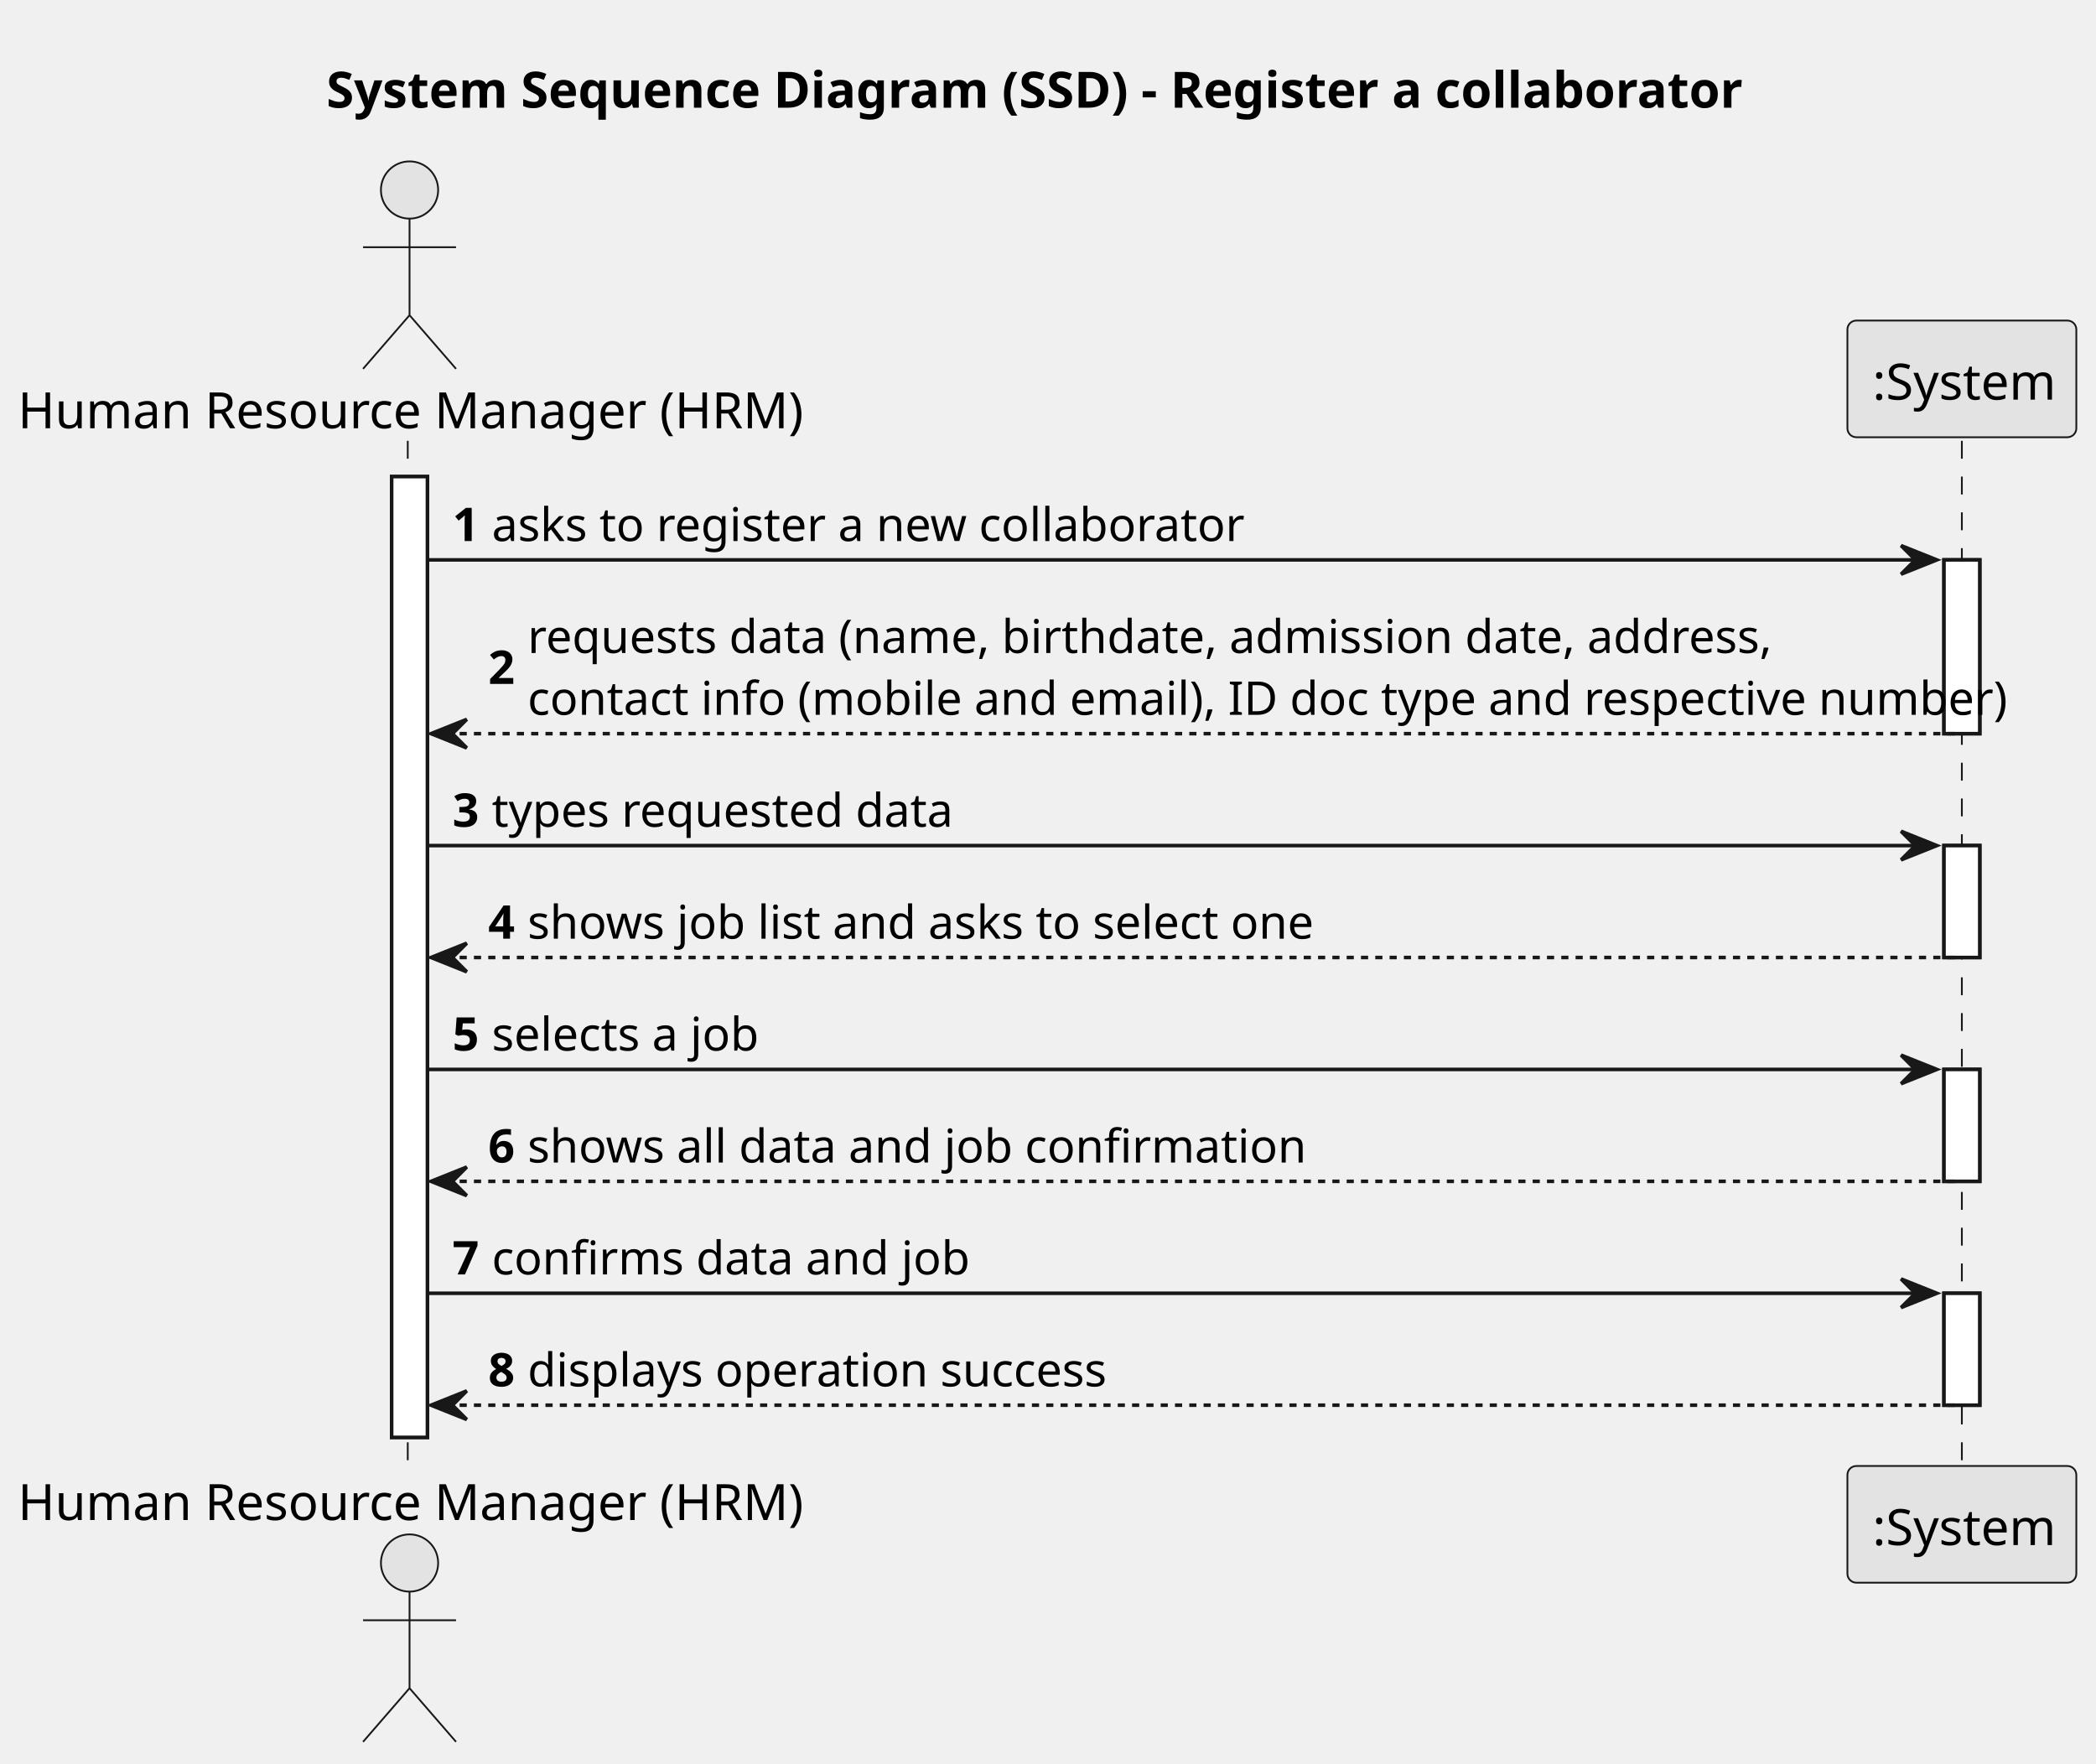
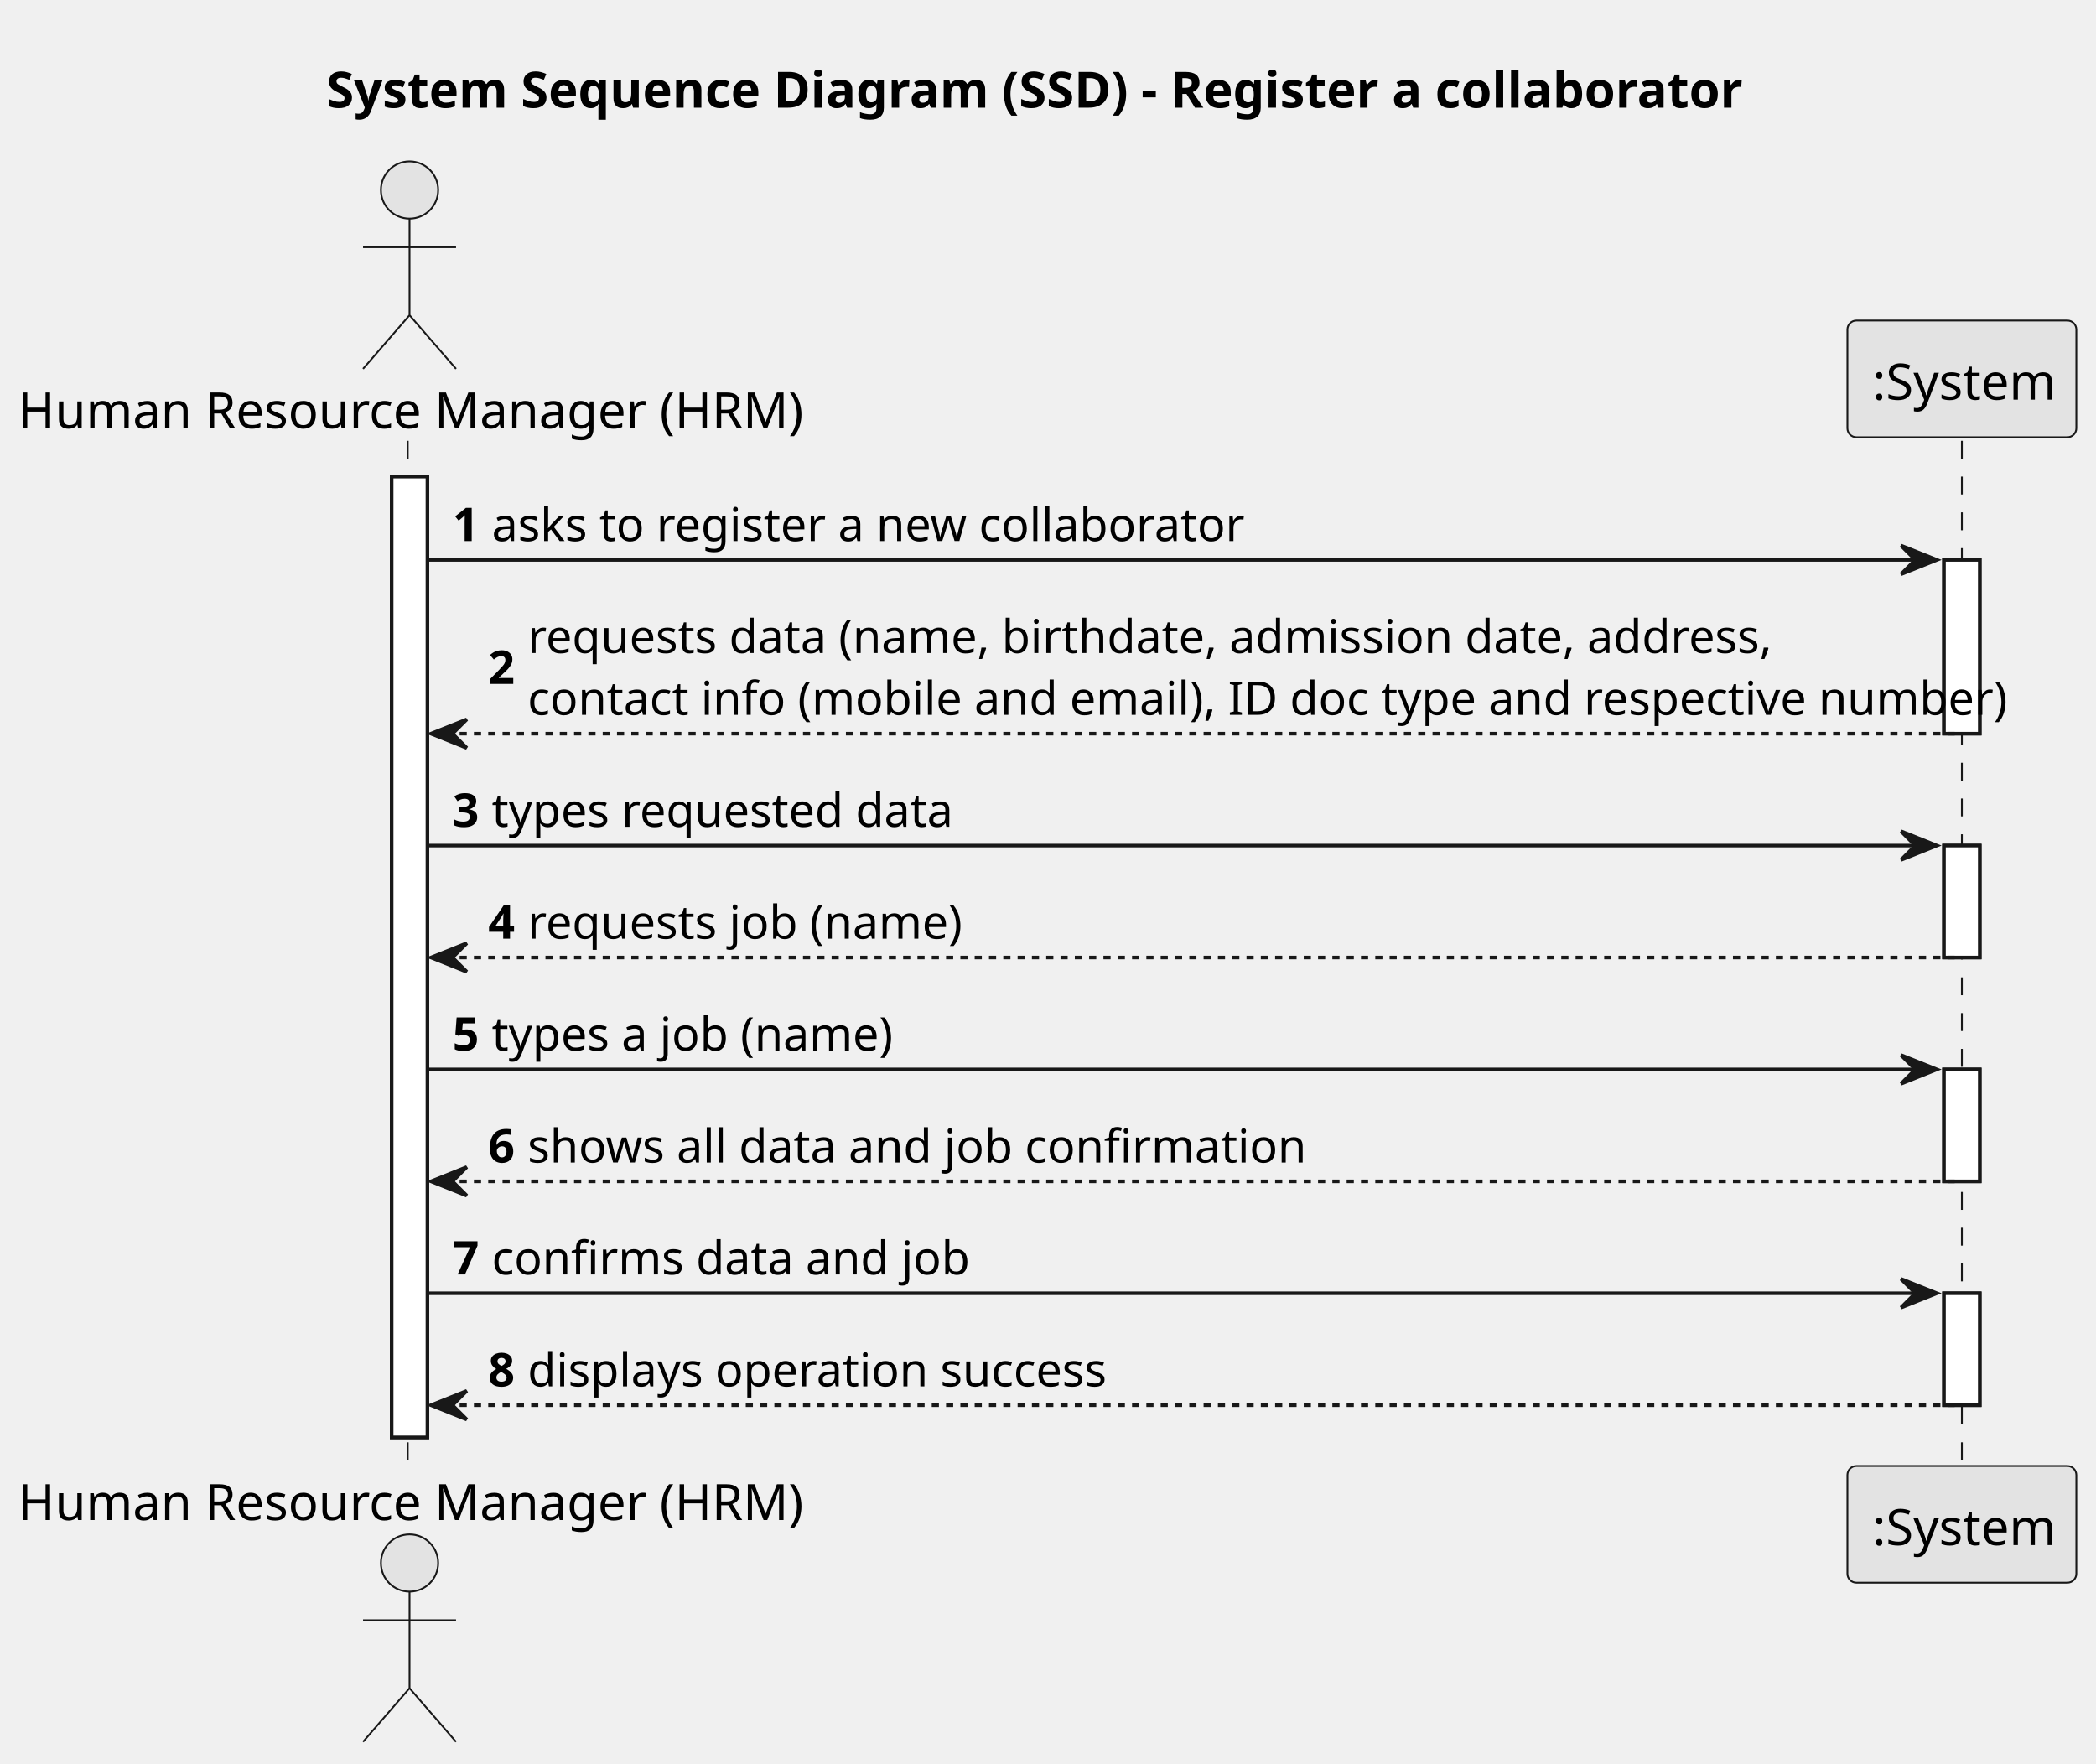
<svg xmlns="http://www.w3.org/2000/svg" contentStyleType="text/css" height="493px" preserveAspectRatio="none" style="width:586px;height:493px;background:#FFFFFF;" version="1.1" viewBox="0 0 586 493" width="586px" zoomAndPan="magnify">
  <defs />
  <g>
    <text fill="#000000" font-family="sans-serif" font-size="14" font-weight="bold" lengthAdjust="spacing" textLength="402" x="91.25" y="30.107">System Sequence Diagram (SSD) - Register a collaborator</text>
    <rect fill="#FFFFFF" height="268.619" style="stroke:#181818;stroke-width:1.0;" width="10" x="109.5" y="133.242" />
    <rect fill="#FFFFFF" height="48.582" style="stroke:#181818;stroke-width:1.0;" width="10" x="543.5" y="156.533" />
    <rect fill="#FFFFFF" height="31.291" style="stroke:#181818;stroke-width:1.0;" width="10" x="543.5" y="236.406" />
    <rect fill="#FFFFFF" height="31.291" style="stroke:#181818;stroke-width:1.0;" width="10" x="543.5" y="298.988" />
    <rect fill="#FFFFFF" height="31.291" style="stroke:#181818;stroke-width:1.0;" width="10" x="543.5" y="361.57" />
    <line style="stroke:#181818;stroke-width:0.5;stroke-dasharray:5.0,5.0;" x1="114" x2="114" y1="123.242" y2="410.861" />
    <line style="stroke:#181818;stroke-width:0.5;stroke-dasharray:5.0,5.0;" x1="548.5" x2="548.5" y1="123.242" y2="410.861" />
    <text fill="#000000" font-family="sans-serif" font-size="14" lengthAdjust="spacing" textLength="213" x="5" y="119.728">Human Resource Manager (HRM)</text>
    <ellipse cx="114.5" cy="53.121" fill="#E3E3E3" rx="8" ry="8" style="stroke:#181818;stroke-width:0.5;" />
    <path d="M114.5,61.121 L114.5,88.121 M101.5,69.121 L127.5,69.121 M114.5,88.121 L101.5,103.121 M114.5,88.121 L127.5,103.121 " fill="none" style="stroke:#181818;stroke-width:0.5;" />
    <text fill="#000000" font-family="sans-serif" font-size="14" lengthAdjust="spacing" textLength="213" x="5" y="424.969">Human Resource Manager (HRM)</text>
    <ellipse cx="114.5" cy="436.982" fill="#E3E3E3" rx="8" ry="8" style="stroke:#181818;stroke-width:0.5;" />
    <path d="M114.5,444.982 L114.5,471.982 M101.5,452.982 L127.5,452.982 M114.5,471.982 L101.5,486.982 M114.5,471.982 L127.5,486.982 " fill="none" style="stroke:#181818;stroke-width:0.5;" />
    <rect fill="#E3E3E3" height="32.621" rx="2.5" ry="2.5" style="stroke:#181818;stroke-width:0.5;" width="64" x="516.5" y="89.621" />
    <text fill="#000000" font-family="sans-serif" font-size="14" lengthAdjust="spacing" textLength="50" x="523.5" y="111.728">:System</text>
    <rect fill="#E3E3E3" height="32.621" rx="2.5" ry="2.5" style="stroke:#181818;stroke-width:0.5;" width="64" x="516.5" y="409.861" />
    <text fill="#000000" font-family="sans-serif" font-size="14" lengthAdjust="spacing" textLength="50" x="523.5" y="431.969">:System</text>
    <rect fill="#FFFFFF" height="268.619" style="stroke:#181818;stroke-width:1.0;" width="10" x="109.5" y="133.242" />
    <rect fill="#FFFFFF" height="48.582" style="stroke:#181818;stroke-width:1.0;" width="10" x="543.5" y="156.533" />
    <rect fill="#FFFFFF" height="31.291" style="stroke:#181818;stroke-width:1.0;" width="10" x="543.5" y="236.406" />
    <rect fill="#FFFFFF" height="31.291" style="stroke:#181818;stroke-width:1.0;" width="10" x="543.5" y="298.988" />
    <rect fill="#FFFFFF" height="31.291" style="stroke:#181818;stroke-width:1.0;" width="10" x="543.5" y="361.57" />
    <polygon fill="#181818" points="531.5,152.533,541.5,156.533,531.5,160.533,535.5,156.533" style="stroke:#181818;stroke-width:1.0;" />
    <line style="stroke:#181818;stroke-width:1.0;" x1="119.5" x2="537.5" y1="156.533" y2="156.533" />
    <text fill="#000000" font-family="sans-serif" font-size="13" font-weight="bold" lengthAdjust="spacing" textLength="7" x="126.5" y="151.27">1</text>
    <text fill="#000000" font-family="sans-serif" font-size="13" lengthAdjust="spacing" textLength="199" x="137.5" y="151.27">asks to register a new collaborator</text>
    <polygon fill="#181818" points="130.5,201.115,120.5,205.115,130.5,209.115,126.5,205.115" style="stroke:#181818;stroke-width:1.0;" />
    <line style="stroke:#181818;stroke-width:1.0;stroke-dasharray:2.0,2.0;" x1="124.5" x2="547.5" y1="205.115" y2="205.115" />
    <text fill="#000000" font-family="sans-serif" font-size="13" font-weight="bold" lengthAdjust="spacing" textLength="7" x="136.5" y="191.207">2</text>
    <text fill="#000000" font-family="sans-serif" font-size="13" lengthAdjust="spacing" textLength="331" x="147.5" y="182.561">requests data (name, birthdate, admission date, address,</text>
    <text fill="#000000" font-family="sans-serif" font-size="13" lengthAdjust="spacing" textLength="389" x="147.5" y="199.852">contact info (mobile and email), ID doc type and respective number)</text>
    <polygon fill="#181818" points="531.5,232.406,541.5,236.406,531.5,240.406,535.5,236.406" style="stroke:#181818;stroke-width:1.0;" />
    <line style="stroke:#181818;stroke-width:1.0;" x1="119.5" x2="537.5" y1="236.406" y2="236.406" />
    <text fill="#000000" font-family="sans-serif" font-size="13" font-weight="bold" lengthAdjust="spacing" textLength="7" x="126.5" y="231.144">3</text>
    <text fill="#000000" font-family="sans-serif" font-size="13" lengthAdjust="spacing" textLength="122" x="137.5" y="231.144">types requested data</text>
    <polygon fill="#181818" points="130.5,263.697,120.5,267.697,130.5,271.697,126.5,267.697" style="stroke:#181818;stroke-width:1.0;" />
    <line style="stroke:#181818;stroke-width:1.0;stroke-dasharray:2.0,2.0;" x1="124.5" x2="547.5" y1="267.697" y2="267.697" />
    <text fill="#000000" font-family="sans-serif" font-size="13" font-weight="bold" lengthAdjust="spacing" textLength="7" x="136.5" y="262.435">4</text>
-     <text fill="#000000" font-family="sans-serif" font-size="13" lengthAdjust="spacing" textLength="215" x="147.5" y="262.435">shows job list and asks to select one</text>
+     <text fill="#000000" font-family="sans-serif" font-size="13" lengthAdjust="spacing" textLength="115" x="147.5" y="262.435">requests job (name)</text>
    <polygon fill="#181818" points="531.5,294.988,541.5,298.988,531.5,302.988,535.5,298.988" style="stroke:#181818;stroke-width:1.0;" />
    <line style="stroke:#181818;stroke-width:1.0;" x1="119.5" x2="537.5" y1="298.988" y2="298.988" />
    <text fill="#000000" font-family="sans-serif" font-size="13" font-weight="bold" lengthAdjust="spacing" textLength="7" x="126.5" y="293.726">5</text>
-     <text fill="#000000" font-family="sans-serif" font-size="13" lengthAdjust="spacing" textLength="74" x="137.5" y="293.726">selects a job</text>
+     <text fill="#000000" font-family="sans-serif" font-size="13" lengthAdjust="spacing" textLength="108" x="137.5" y="293.726">types a job (name)</text>
    <polygon fill="#181818" points="130.5,326.279,120.5,330.279,130.5,334.279,126.5,330.279" style="stroke:#181818;stroke-width:1.0;" />
    <line style="stroke:#181818;stroke-width:1.0;stroke-dasharray:2.0,2.0;" x1="124.5" x2="547.5" y1="330.279" y2="330.279" />
    <text fill="#000000" font-family="sans-serif" font-size="13" font-weight="bold" lengthAdjust="spacing" textLength="7" x="136.5" y="325.017">6</text>
    <text fill="#000000" font-family="sans-serif" font-size="13" lengthAdjust="spacing" textLength="203" x="147.5" y="325.017">shows all data and job confirmation</text>
    <polygon fill="#181818" points="531.5,357.57,541.5,361.57,531.5,365.57,535.5,361.57" style="stroke:#181818;stroke-width:1.0;" />
    <line style="stroke:#181818;stroke-width:1.0;" x1="119.5" x2="537.5" y1="361.57" y2="361.57" />
    <text fill="#000000" font-family="sans-serif" font-size="13" font-weight="bold" lengthAdjust="spacing" textLength="7" x="126.5" y="356.308">7</text>
    <text fill="#000000" font-family="sans-serif" font-size="13" lengthAdjust="spacing" textLength="124" x="137.5" y="356.308">confirms data and job</text>
    <polygon fill="#181818" points="130.5,388.861,120.5,392.861,130.5,396.861,126.5,392.861" style="stroke:#181818;stroke-width:1.0;" />
    <line style="stroke:#181818;stroke-width:1.0;stroke-dasharray:2.0,2.0;" x1="124.5" x2="547.5" y1="392.861" y2="392.861" />
    <text fill="#000000" font-family="sans-serif" font-size="13" font-weight="bold" lengthAdjust="spacing" textLength="7" x="136.5" y="387.599">8</text>
    <text fill="#000000" font-family="sans-serif" font-size="13" lengthAdjust="spacing" textLength="158" x="147.5" y="387.599">displays operation success</text>
  </g>
</svg>
